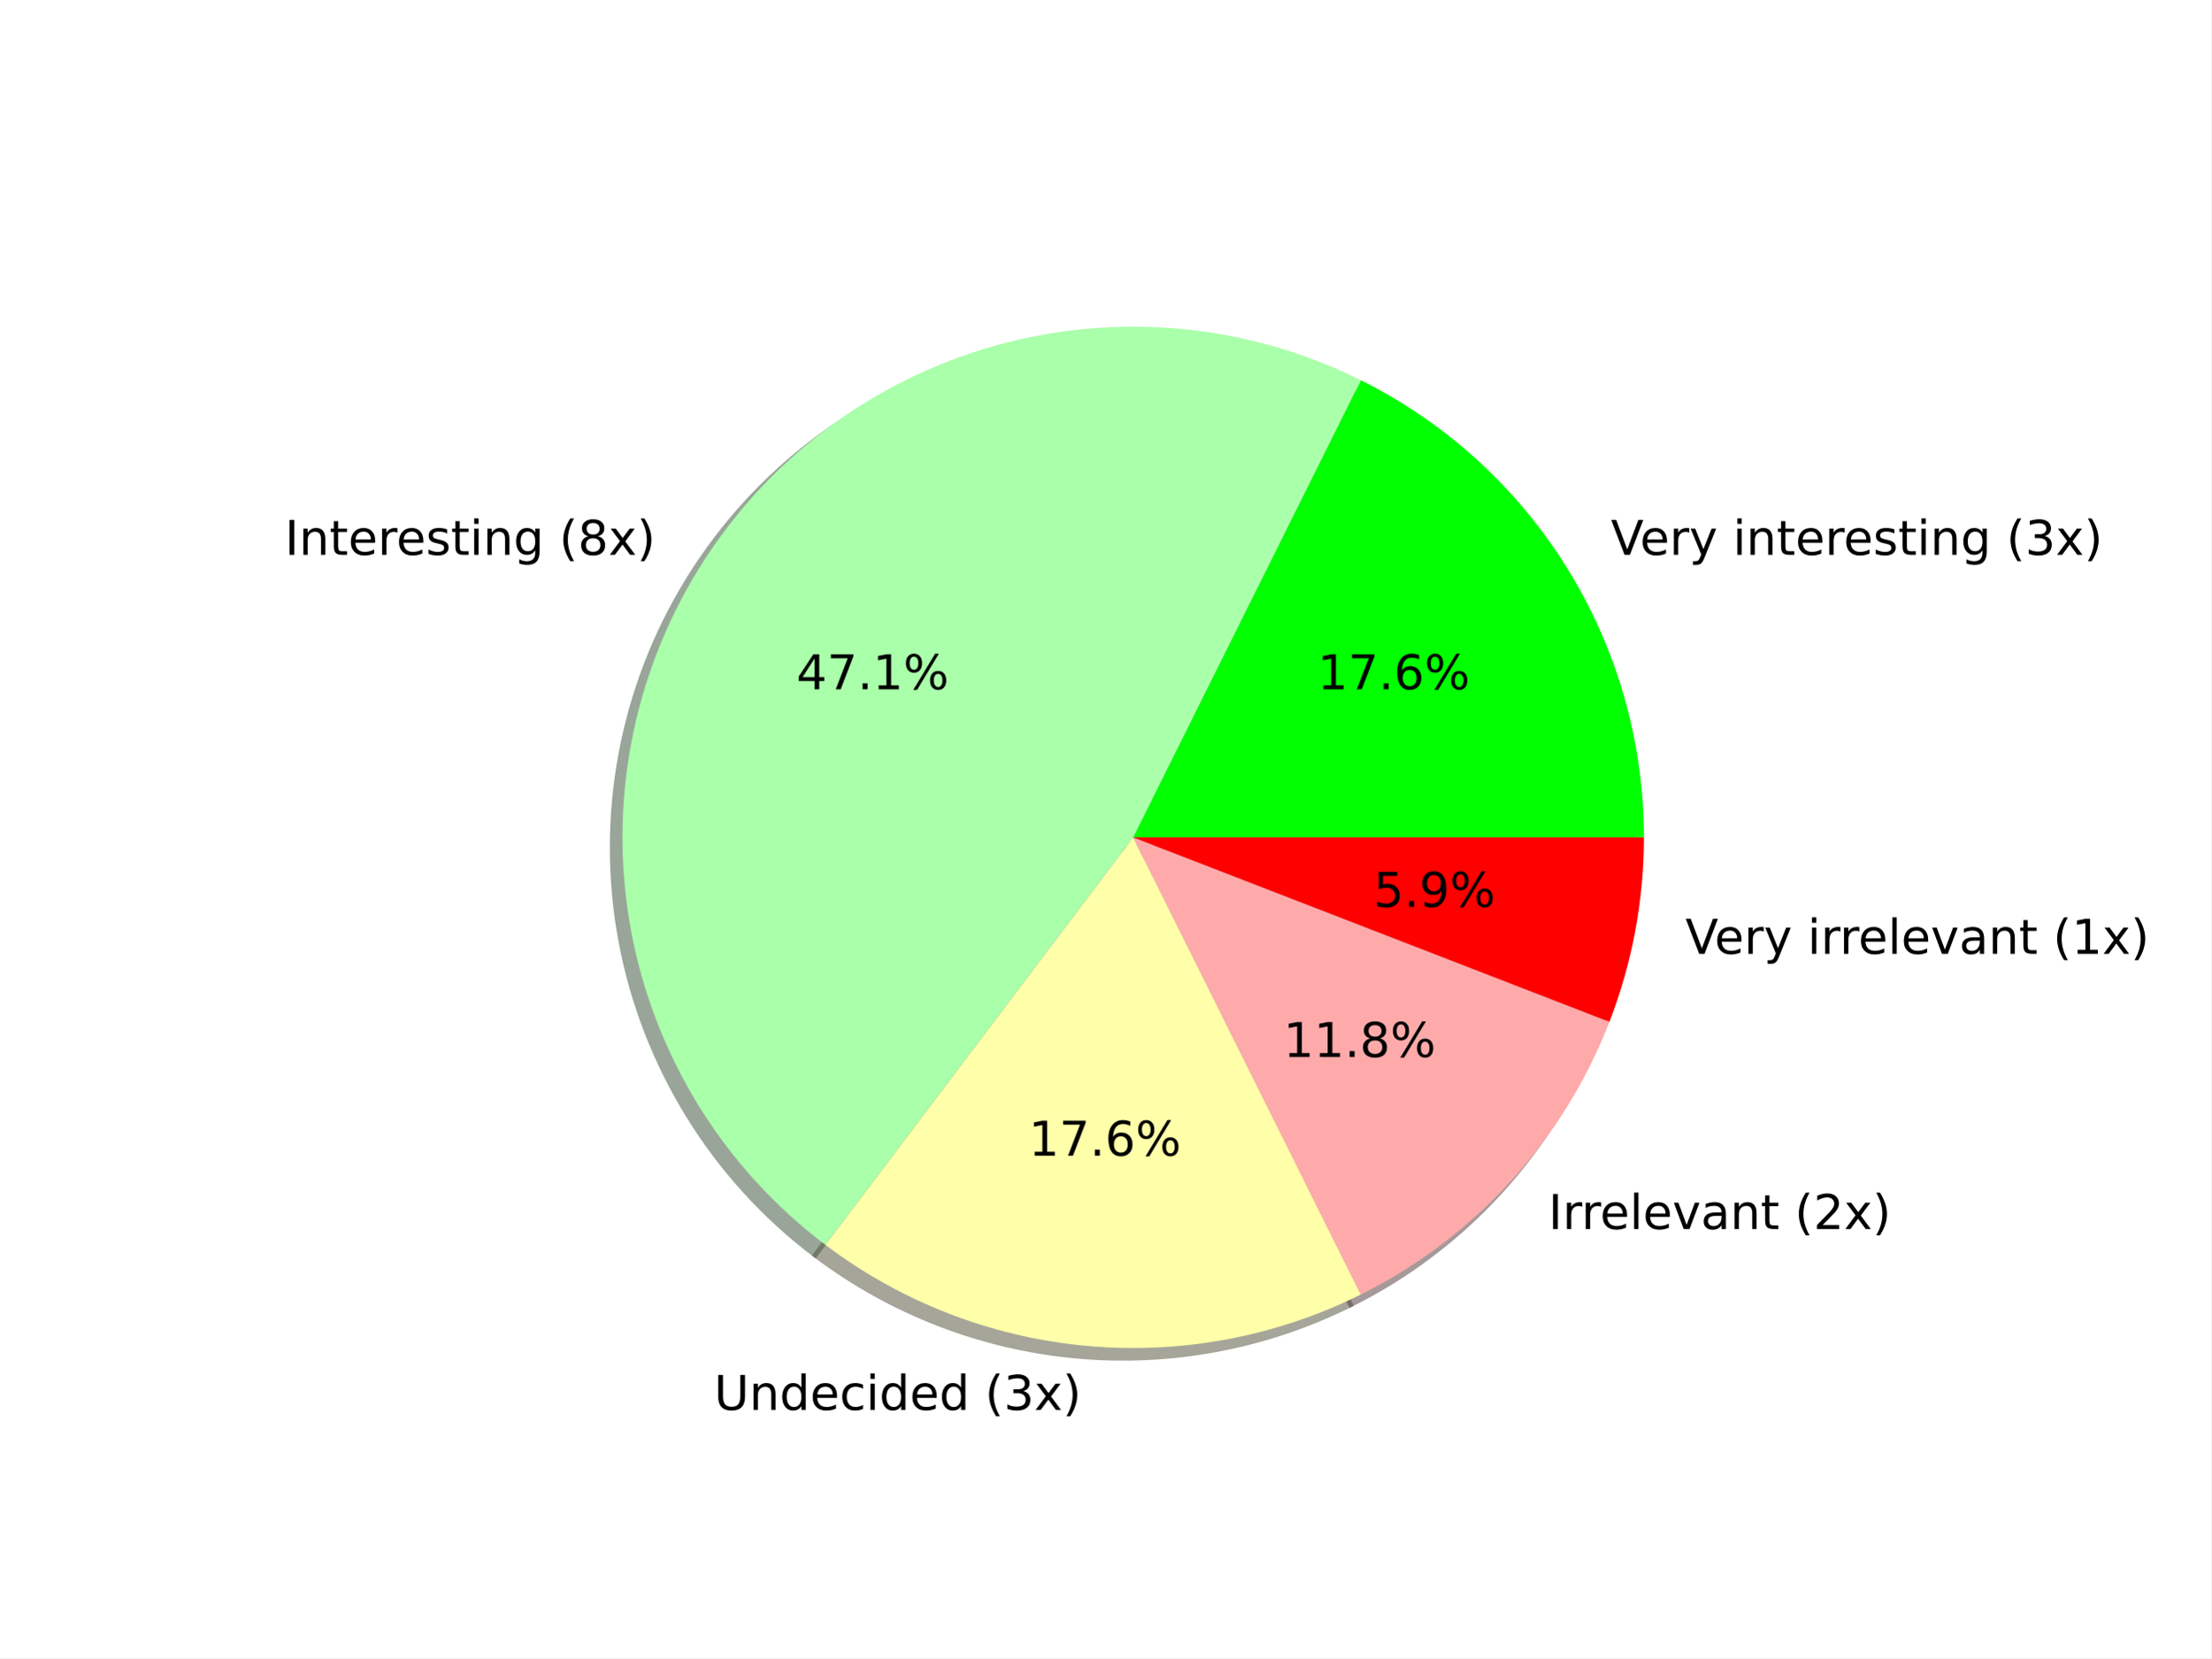
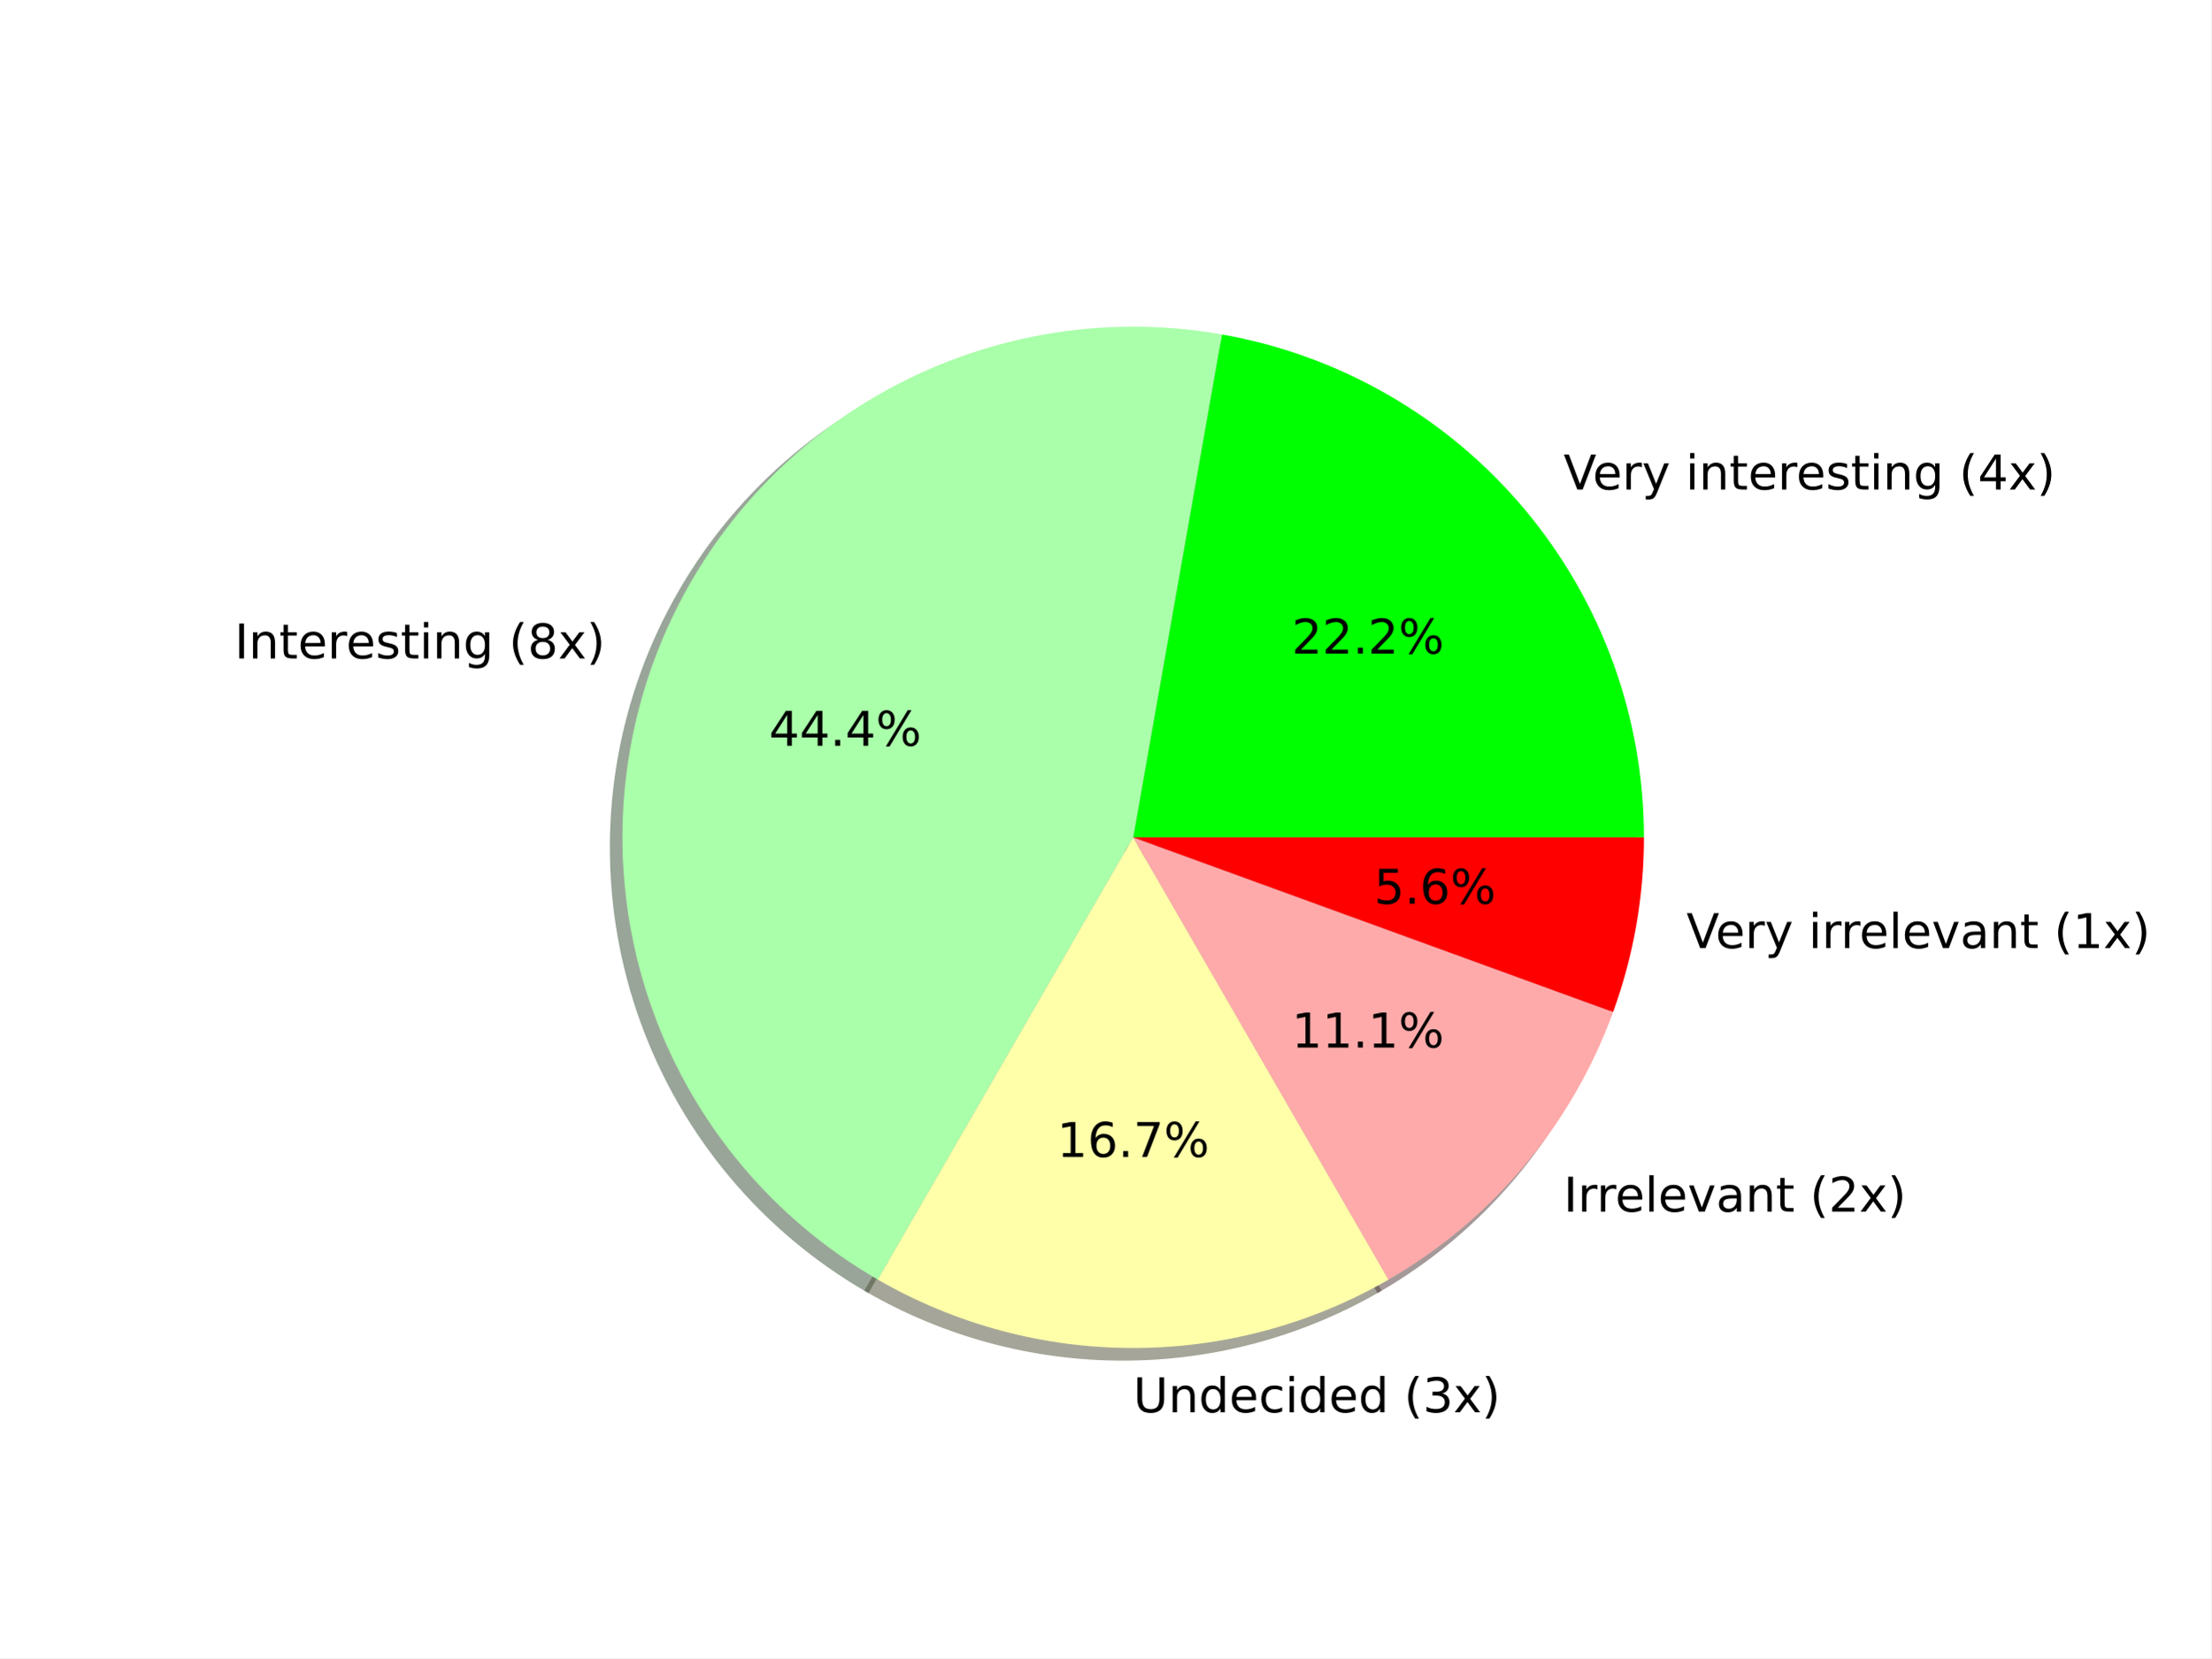
<svg xmlns="http://www.w3.org/2000/svg" xmlns:xlink="http://www.w3.org/1999/xlink" width="460.8pt" height="345.6pt" viewBox="0 0 460.8 345.6" version="1.1">
  <defs>
    <style type="text/css">*{stroke-linejoin: round; stroke-linecap: butt}</style>
  </defs>
  <g id="figure_1">
    <g id="patch_1">
      <path d="M 0 345.6  L 460.8 345.6  L 460.8 0  L 0 0  z " style="fill: #ffffff" />
    </g>
    <g id="axes_1">
      <g id="patch_2">
-         <path d="M 340.476 176.657  C 340.476 156.861 334.954 137.452 324.532 120.621  C 314.111 103.79 299.198 90.195 281.478 81.371  L 234.031 176.657  L 340.476 176.657  z " style="fill: #004c00; opacity: 0.5; stroke: #004c00; stroke-linejoin: miter" />
+         <path d="M 340.476 176.657  C 340.476 151.637 331.655 127.402 315.573 108.235  C 299.49 89.069 277.154 76.174 252.515 71.829  L 234.031 176.657  L 340.476 176.657  z " style="fill: #004c00; opacity: 0.5; stroke: #004c00; stroke-linejoin: miter" />
      </g>
      <g id="patch_3">
-         <path d="M 281.478 81.371  C 257.735 69.549 230.411 67.017 204.901 74.276  C 179.391 81.534 157.492 98.071 143.53 120.621  C 129.568 143.171 124.525 170.145 129.399 196.216  C 134.272 222.287 148.718 245.618 169.884 261.602  L 234.031 176.657  L 281.478 81.371  z " style="fill: #334c33; opacity: 0.5; stroke: #334c33; stroke-linejoin: miter" />
+         <path d="M 252.515 71.829  C 227.876 67.485 202.476 71.963 180.809 84.473  C 159.141 96.983 142.563 116.74 134.006 140.251  C 125.449 163.761 125.449 189.553 134.006 213.063  C 142.563 236.574 159.141 256.331 180.809 268.841  L 234.031 176.657  L 252.515 71.829  z " style="fill: #334c33; opacity: 0.5; stroke: #334c33; stroke-linejoin: miter" />
      </g>
      <g id="patch_4">
-         <path d="M 169.884 261.602  C 185.681 273.531 204.498 280.821 224.21 282.648  C 243.921 284.474 263.757 280.766 281.478 271.942  L 234.031 176.657  L 169.884 261.602  z " style="fill: #4c4c33; opacity: 0.5; stroke: #4c4c33; stroke-linejoin: miter" />
+         <path d="M 180.809 268.841  C 196.989 278.183 215.348 283.102 234.031 283.102  C 252.715 283.102 271.073 278.183 287.254 268.841  L 234.031 176.657  L 180.809 268.841  z " style="fill: #4c4c33; opacity: 0.5; stroke: #4c4c33; stroke-linejoin: miter" />
      </g>
      <g id="patch_5">
-         <path d="M 281.478 271.942  C 293.25 266.08 303.835 258.087 312.695 248.368  C 321.555 238.649 328.537 227.372 333.288 215.109  L 234.031 176.657  L 281.478 271.942  z " style="fill: #4c3333; opacity: 0.5; stroke: #4c3333; stroke-linejoin: miter" />
+         <path d="M 287.254 268.841  C 298.007 262.632 307.591 254.59 315.573 245.078  C 323.554 235.566 329.81 224.731 334.057 213.063  L 234.031 176.657  L 287.254 268.841  z " style="fill: #4c3333; opacity: 0.5; stroke: #4c3333; stroke-linejoin: miter" />
      </g>
      <g id="patch_6">
-         <path d="M 333.288 215.109  C 335.658 208.991 337.458 202.666 338.663 196.216  C 339.869 189.766 340.476 183.219 340.476 176.657  L 234.031 176.657  L 333.288 215.109  z " style="fill: #4c0000; opacity: 0.5; stroke: #4c0000; stroke-linejoin: miter" />
+         <path d="M 334.057 213.063  C 336.176 207.24 337.783 201.243 338.859 195.141  C 339.935 189.038 340.476 182.854 340.476 176.657  L 234.031 176.657  L 334.057 213.063  z " style="fill: #4c0000; opacity: 0.5; stroke: #4c0000; stroke-linejoin: miter" />
      </g>
      <g id="patch_7">
-         <path d="M 342.605 174.528  C 342.605 154.732 337.082 135.323 326.661 118.492  C 316.24 101.661 301.327 88.066 283.607 79.243  L 236.16 174.528  L 342.605 174.528  z " style="fill: #00ff00" />
+         <path d="M 342.605 174.528  C 342.605 149.508 333.784 125.273 317.701 106.107  C 301.619 86.941 279.283 74.045 254.644 69.7  L 236.16 174.528  L 342.605 174.528  z " style="fill: #00ff00" />
      </g>
      <g id="patch_8">
-         <path d="M 283.607 79.243  C 259.864 67.42 232.54 64.888 207.03 72.147  C 181.52 79.405 159.621 95.942 145.659 118.492  C 131.696 141.042 126.654 168.016 131.528 194.087  C 136.401 220.158 150.847 243.489 172.013 259.473  L 236.16 174.528  L 283.607 79.243  z " style="fill: #aaffaa" />
+         <path d="M 254.644 69.7  C 230.005 65.356 204.605 69.834 182.938 82.344  C 161.27 94.854 144.692 114.611 136.135 138.122  C 127.577 161.632 127.577 187.424 136.135 210.934  C 144.692 234.445 161.27 254.202 182.938 266.712  L 236.16 174.528  L 254.644 69.7  z " style="fill: #aaffaa" />
      </g>
      <g id="patch_9">
-         <path d="M 172.013 259.473  C 187.81 271.403 206.627 278.692 226.339 280.519  C 246.05 282.345 265.886 278.637 283.607 269.813  L 236.16 174.528  L 172.013 259.473  z " style="fill: #ffffaa" />
+         <path d="M 182.938 266.712  C 199.118 276.054 217.476 280.973 236.16 280.973  C 254.844 280.973 273.202 276.054 289.382 266.712  L 236.16 174.528  L 182.938 266.712  z " style="fill: #ffffaa" />
      </g>
      <g id="patch_10">
-         <path d="M 283.607 269.813  C 295.379 263.951 305.964 255.958 314.824 246.239  C 323.684 236.521 330.666 225.243 335.417 212.98  L 236.16 174.528  L 283.607 269.813  z " style="fill: #ffaaaa" />
+         <path d="M 289.382 266.712  C 300.136 260.504 309.72 252.461 317.701 242.949  C 325.683 233.438 331.939 222.602 336.185 210.934  L 236.16 174.528  L 289.382 266.712  z " style="fill: #ffaaaa" />
      </g>
      <g id="patch_11">
-         <path d="M 335.417 212.98  C 337.787 206.862 339.587 200.537 340.792 194.087  C 341.998 187.637 342.605 181.09 342.605 174.528  L 236.16 174.528  L 335.417 212.98  z " style="fill: #ff0000" />
+         <path d="M 336.185 210.934  C 338.305 205.111 339.912 199.114 340.988 193.012  C 342.064 186.909 342.605 180.725 342.605 174.528  L 236.16 174.528  L 336.185 210.934  z " style="fill: #ff0000" />
      </g>
      <g id="matplotlib.axis_1" />
      <g id="matplotlib.axis_2" />
      <g id="text_1">
-         <g transform="translate(335.7113 115.6478)scale(0.1 -0.1)">
+         <g transform="translate(325.8556 102.0238)scale(0.1 -0.1)">
          <defs>
            <path id="DejaVuSans-56" d="M 1831 0  L 50 4666  L 709 4666  L 2188 738  L 3669 4666  L 4325 4666  L 2547 0  L 1831 0  z " transform="scale(0.015625)" />
            <path id="DejaVuSans-65" d="M 3597 1894  L 3597 1613  L 953 1613  Q 991 1019 1311 708  Q 1631 397 2203 397  Q 2534 397 2845 478  Q 3156 559 3463 722  L 3463 178  Q 3153 47 2828 -22  Q 2503 -91 2169 -91  Q 1331 -91 842 396  Q 353 884 353 1716  Q 353 2575 817 3079  Q 1281 3584 2069 3584  Q 2775 3584 3186 3129  Q 3597 2675 3597 1894  z M 3022 2063  Q 3016 2534 2758 2815  Q 2500 3097 2075 3097  Q 1594 3097 1305 2825  Q 1016 2553 972 2059  L 3022 2063  z " transform="scale(0.015625)" />
            <path id="DejaVuSans-72" d="M 2631 2963  Q 2534 3019 2420 3045  Q 2306 3072 2169 3072  Q 1681 3072 1420 2755  Q 1159 2438 1159 1844  L 1159 0  L 581 0  L 581 3500  L 1159 3500  L 1159 2956  Q 1341 3275 1631 3429  Q 1922 3584 2338 3584  Q 2397 3584 2469 3576  Q 2541 3569 2628 3553  L 2631 2963  z " transform="scale(0.015625)" />
            <path id="DejaVuSans-79" d="M 2059 -325  Q 1816 -950 1584 -1140  Q 1353 -1331 966 -1331  L 506 -1331  L 506 -850  L 844 -850  Q 1081 -850 1212 -737  Q 1344 -625 1503 -206  L 1606 56  L 191 3500  L 800 3500  L 1894 763  L 2988 3500  L 3597 3500  L 2059 -325  z " transform="scale(0.015625)" />
            <path id="DejaVuSans-20" transform="scale(0.015625)" />
            <path id="DejaVuSans-69" d="M 603 3500  L 1178 3500  L 1178 0  L 603 0  L 603 3500  z M 603 4863  L 1178 4863  L 1178 4134  L 603 4134  L 603 4863  z " transform="scale(0.015625)" />
            <path id="DejaVuSans-6e" d="M 3513 2113  L 3513 0  L 2938 0  L 2938 2094  Q 2938 2591 2744 2837  Q 2550 3084 2163 3084  Q 1697 3084 1428 2787  Q 1159 2491 1159 1978  L 1159 0  L 581 0  L 581 3500  L 1159 3500  L 1159 2956  Q 1366 3272 1645 3428  Q 1925 3584 2291 3584  Q 2894 3584 3203 3211  Q 3513 2838 3513 2113  z " transform="scale(0.015625)" />
            <path id="DejaVuSans-74" d="M 1172 4494  L 1172 3500  L 2356 3500  L 2356 3053  L 1172 3053  L 1172 1153  Q 1172 725 1289 603  Q 1406 481 1766 481  L 2356 481  L 2356 0  L 1766 0  Q 1100 0 847 248  Q 594 497 594 1153  L 594 3053  L 172 3053  L 172 3500  L 594 3500  L 594 4494  L 1172 4494  z " transform="scale(0.015625)" />
            <path id="DejaVuSans-73" d="M 2834 3397  L 2834 2853  Q 2591 2978 2328 3040  Q 2066 3103 1784 3103  Q 1356 3103 1142 2972  Q 928 2841 928 2578  Q 928 2378 1081 2264  Q 1234 2150 1697 2047  L 1894 2003  Q 2506 1872 2764 1633  Q 3022 1394 3022 966  Q 3022 478 2636 193  Q 2250 -91 1575 -91  Q 1294 -91 989 -36  Q 684 19 347 128  L 347 722  Q 666 556 975 473  Q 1284 391 1588 391  Q 1994 391 2212 530  Q 2431 669 2431 922  Q 2431 1156 2273 1281  Q 2116 1406 1581 1522  L 1381 1569  Q 847 1681 609 1914  Q 372 2147 372 2553  Q 372 3047 722 3315  Q 1072 3584 1716 3584  Q 2034 3584 2315 3537  Q 2597 3491 2834 3397  z " transform="scale(0.015625)" />
            <path id="DejaVuSans-67" d="M 2906 1791  Q 2906 2416 2648 2759  Q 2391 3103 1925 3103  Q 1463 3103 1205 2759  Q 947 2416 947 1791  Q 947 1169 1205 825  Q 1463 481 1925 481  Q 2391 481 2648 825  Q 2906 1169 2906 1791  z M 3481 434  Q 3481 -459 3084 -895  Q 2688 -1331 1869 -1331  Q 1566 -1331 1297 -1286  Q 1028 -1241 775 -1147  L 775 -588  Q 1028 -725 1275 -790  Q 1522 -856 1778 -856  Q 2344 -856 2625 -561  Q 2906 -266 2906 331  L 2906 616  Q 2728 306 2450 153  Q 2172 0 1784 0  Q 1141 0 747 490  Q 353 981 353 1791  Q 353 2603 747 3093  Q 1141 3584 1784 3584  Q 2172 3584 2450 3431  Q 2728 3278 2906 2969  L 2906 3500  L 3481 3500  L 3481 434  z " transform="scale(0.015625)" />
            <path id="DejaVuSans-28" d="M 1984 4856  Q 1566 4138 1362 3434  Q 1159 2731 1159 2009  Q 1159 1288 1364 580  Q 1569 -128 1984 -844  L 1484 -844  Q 1016 -109 783 600  Q 550 1309 550 2009  Q 550 2706 781 3412  Q 1013 4119 1484 4856  L 1984 4856  z " transform="scale(0.015625)" />
-             <path id="DejaVuSans-33" d="M 2597 2516  Q 3050 2419 3304 2112  Q 3559 1806 3559 1356  Q 3559 666 3084 287  Q 2609 -91 1734 -91  Q 1441 -91 1130 -33  Q 819 25 488 141  L 488 750  Q 750 597 1062 519  Q 1375 441 1716 441  Q 2309 441 2620 675  Q 2931 909 2931 1356  Q 2931 1769 2642 2001  Q 2353 2234 1838 2234  L 1294 2234  L 1294 2753  L 1863 2753  Q 2328 2753 2575 2939  Q 2822 3125 2822 3475  Q 2822 3834 2567 4026  Q 2313 4219 1838 4219  Q 1578 4219 1281 4162  Q 984 4106 628 3988  L 628 4550  Q 988 4650 1302 4700  Q 1616 4750 1894 4750  Q 2613 4750 3031 4423  Q 3450 4097 3450 3541  Q 3450 3153 3228 2886  Q 3006 2619 2597 2516  z " transform="scale(0.015625)" />
+             <path id="DejaVuSans-34" d="M 2419 4116  L 825 1625  L 2419 1625  L 2419 4116  z M 2253 4666  L 3047 4666  L 3047 1625  L 3713 1625  L 3713 1100  L 3047 1100  L 3047 0  L 2419 0  L 2419 1100  L 313 1100  L 313 1709  L 2253 4666  z " transform="scale(0.015625)" />
            <path id="DejaVuSans-78" d="M 3513 3500  L 2247 1797  L 3578 0  L 2900 0  L 1881 1375  L 863 0  L 184 0  L 1544 1831  L 300 3500  L 978 3500  L 1906 2253  L 2834 3500  L 3513 3500  z " transform="scale(0.015625)" />
            <path id="DejaVuSans-29" d="M 513 4856  L 1013 4856  Q 1481 4119 1714 3412  Q 1947 2706 1947 2009  Q 1947 1309 1714 600  Q 1481 -109 1013 -844  L 513 -844  Q 928 -128 1133 580  Q 1338 1288 1338 2009  Q 1338 2731 1133 3434  Q 928 4138 513 4856  z " transform="scale(0.015625)" />
          </defs>
          <use xlink:href="#DejaVuSans-56" />
          <use xlink:href="#DejaVuSans-65" x="60.658" />
          <use xlink:href="#DejaVuSans-72" x="122.182" />
          <use xlink:href="#DejaVuSans-79" x="163.295" />
          <use xlink:href="#DejaVuSans-20" x="222.475" />
          <use xlink:href="#DejaVuSans-69" x="254.262" />
          <use xlink:href="#DejaVuSans-6e" x="282.045" />
          <use xlink:href="#DejaVuSans-74" x="345.424" />
          <use xlink:href="#DejaVuSans-65" x="384.633" />
          <use xlink:href="#DejaVuSans-72" x="446.156" />
          <use xlink:href="#DejaVuSans-65" x="485.02" />
          <use xlink:href="#DejaVuSans-73" x="546.543" />
          <use xlink:href="#DejaVuSans-74" x="598.643" />
          <use xlink:href="#DejaVuSans-69" x="637.852" />
          <use xlink:href="#DejaVuSans-6e" x="665.635" />
          <use xlink:href="#DejaVuSans-67" x="729.014" />
          <use xlink:href="#DejaVuSans-20" x="792.49" />
          <use xlink:href="#DejaVuSans-28" x="824.277" />
-           <use xlink:href="#DejaVuSans-33" x="863.291" />
+           <use xlink:href="#DejaVuSans-34" x="863.291" />
          <use xlink:href="#DejaVuSans-78" x="926.914" />
          <use xlink:href="#DejaVuSans-29" x="986.094" />
        </g>
      </g>
      <g id="text_2">
-         <g transform="translate(274.5771 143.6658)scale(0.1 -0.1)">
-           <defs>
-             <path id="DejaVuSans-31" d="M 794 531  L 1825 531  L 1825 4091  L 703 3866  L 703 4441  L 1819 4666  L 2450 4666  L 2450 531  L 3481 531  L 3481 0  L 794 0  L 794 531  z " transform="scale(0.015625)" />
-             <path id="DejaVuSans-37" d="M 525 4666  L 3525 4666  L 3525 4397  L 1831 0  L 1172 0  L 2766 4134  L 525 4134  L 525 4666  z " transform="scale(0.015625)" />
+         <g transform="translate(269.2013 136.2345)scale(0.1 -0.1)">
+           <defs>
+             <path id="DejaVuSans-32" d="M 1228 531  L 3431 531  L 3431 0  L 469 0  L 469 531  Q 828 903 1448 1529  Q 2069 2156 2228 2338  Q 2531 2678 2651 2914  Q 2772 3150 2772 3378  Q 2772 3750 2511 3984  Q 2250 4219 1831 4219  Q 1534 4219 1204 4116  Q 875 4013 500 3803  L 500 4441  Q 881 4594 1212 4672  Q 1544 4750 1819 4750  Q 2544 4750 2975 4387  Q 3406 4025 3406 3419  Q 3406 3131 3298 2873  Q 3191 2616 2906 2266  Q 2828 2175 2409 1742  Q 1991 1309 1228 531  z " transform="scale(0.015625)" />
            <path id="DejaVuSans-2e" d="M 684 794  L 1344 794  L 1344 0  L 684 0  L 684 794  z " transform="scale(0.015625)" />
-             <path id="DejaVuSans-36" d="M 2113 2584  Q 1688 2584 1439 2293  Q 1191 2003 1191 1497  Q 1191 994 1439 701  Q 1688 409 2113 409  Q 2538 409 2786 701  Q 3034 994 3034 1497  Q 3034 2003 2786 2293  Q 2538 2584 2113 2584  z M 3366 4563  L 3366 3988  Q 3128 4100 2886 4159  Q 2644 4219 2406 4219  Q 1781 4219 1451 3797  Q 1122 3375 1075 2522  Q 1259 2794 1537 2939  Q 1816 3084 2150 3084  Q 2853 3084 3261 2657  Q 3669 2231 3669 1497  Q 3669 778 3244 343  Q 2819 -91 2113 -91  Q 1303 -91 875 529  Q 447 1150 447 2328  Q 447 3434 972 4092  Q 1497 4750 2381 4750  Q 2619 4750 2861 4703  Q 3103 4656 3366 4563  z " transform="scale(0.015625)" />
            <path id="DejaVuSans-25" d="M 4653 2053  Q 4381 2053 4226 1822  Q 4072 1591 4072 1178  Q 4072 772 4226 539  Q 4381 306 4653 306  Q 4919 306 5073 539  Q 5228 772 5228 1178  Q 5228 1588 5073 1820  Q 4919 2053 4653 2053  z M 4653 2450  Q 5147 2450 5437 2106  Q 5728 1763 5728 1178  Q 5728 594 5436 251  Q 5144 -91 4653 -91  Q 4153 -91 3862 251  Q 3572 594 3572 1178  Q 3572 1766 3864 2108  Q 4156 2450 4653 2450  z M 1428 4353  Q 1159 4353 1004 4120  Q 850 3888 850 3481  Q 850 3069 1003 2837  Q 1156 2606 1428 2606  Q 1700 2606 1854 2837  Q 2009 3069 2009 3481  Q 2009 3884 1853 4118  Q 1697 4353 1428 4353  z M 4250 4750  L 4750 4750  L 1831 -91  L 1331 -91  L 4250 4750  z M 1428 4750  Q 1922 4750 2215 4408  Q 2509 4066 2509 3481  Q 2509 2891 2217 2550  Q 1925 2209 1428 2209  Q 931 2209 642 2551  Q 353 2894 353 3481  Q 353 4063 643 4406  Q 934 4750 1428 4750  z " transform="scale(0.015625)" />
          </defs>
-           <use xlink:href="#DejaVuSans-31" />
-           <use xlink:href="#DejaVuSans-37" x="63.623" />
-           <use xlink:href="#DejaVuSans-2e" x="127.246" />
-           <use xlink:href="#DejaVuSans-36" x="159.033" />
+           <use xlink:href="#DejaVuSans-32" />
+           <use xlink:href="#DejaVuSans-32" x="63.623" />
+           <use xlink:href="#DejaVuSans-2e" x="127.246" />
+           <use xlink:href="#DejaVuSans-32" x="159.033" />
          <use xlink:href="#DejaVuSans-25" x="222.656" />
        </g>
      </g>
      <g id="text_3">
-         <g transform="translate(59.35244 115.6478)scale(0.1 -0.1)">
+         <g transform="translate(48.87582 137.2405)scale(0.1 -0.1)">
          <defs>
            <path id="DejaVuSans-49" d="M 628 4666  L 1259 4666  L 1259 0  L 628 0  L 628 4666  z " transform="scale(0.015625)" />
            <path id="DejaVuSans-38" d="M 2034 2216  Q 1584 2216 1326 1975  Q 1069 1734 1069 1313  Q 1069 891 1326 650  Q 1584 409 2034 409  Q 2484 409 2743 651  Q 3003 894 3003 1313  Q 3003 1734 2745 1975  Q 2488 2216 2034 2216  z M 1403 2484  Q 997 2584 770 2862  Q 544 3141 544 3541  Q 544 4100 942 4425  Q 1341 4750 2034 4750  Q 2731 4750 3128 4425  Q 3525 4100 3525 3541  Q 3525 3141 3298 2862  Q 3072 2584 2669 2484  Q 3125 2378 3379 2068  Q 3634 1759 3634 1313  Q 3634 634 3220 271  Q 2806 -91 2034 -91  Q 1263 -91 848 271  Q 434 634 434 1313  Q 434 1759 690 2068  Q 947 2378 1403 2484  z M 1172 3481  Q 1172 3119 1398 2916  Q 1625 2713 2034 2713  Q 2441 2713 2670 2916  Q 2900 3119 2900 3481  Q 2900 3844 2670 4047  Q 2441 4250 2034 4250  Q 1625 4250 1398 4047  Q 1172 3844 1172 3481  z " transform="scale(0.015625)" />
          </defs>
          <use xlink:href="#DejaVuSans-49" />
          <use xlink:href="#DejaVuSans-6e" x="29.492" />
          <use xlink:href="#DejaVuSans-74" x="92.871" />
          <use xlink:href="#DejaVuSans-65" x="132.08" />
          <use xlink:href="#DejaVuSans-72" x="193.604" />
          <use xlink:href="#DejaVuSans-65" x="232.467" />
          <use xlink:href="#DejaVuSans-73" x="293.99" />
          <use xlink:href="#DejaVuSans-74" x="346.09" />
          <use xlink:href="#DejaVuSans-69" x="385.299" />
          <use xlink:href="#DejaVuSans-6e" x="413.082" />
          <use xlink:href="#DejaVuSans-67" x="476.461" />
          <use xlink:href="#DejaVuSans-20" x="539.938" />
          <use xlink:href="#DejaVuSans-28" x="571.725" />
          <use xlink:href="#DejaVuSans-38" x="610.738" />
          <use xlink:href="#DejaVuSans-78" x="674.361" />
          <use xlink:href="#DejaVuSans-29" x="733.541" />
        </g>
      </g>
      <g id="text_4">
-         <g transform="translate(165.9757 143.6658)scale(0.1 -0.1)">
-           <defs>
-             <path id="DejaVuSans-34" d="M 2419 4116  L 825 1625  L 2419 1625  L 2419 4116  z M 2253 4666  L 3047 4666  L 3047 1625  L 3713 1625  L 3713 1100  L 3047 1100  L 3047 0  L 2419 0  L 2419 1100  L 313 1100  L 313 1709  L 2253 4666  z " transform="scale(0.015625)" />
-           </defs>
+         <g transform="translate(160.2612 155.4436)scale(0.1 -0.1)">
          <use xlink:href="#DejaVuSans-34" />
-           <use xlink:href="#DejaVuSans-37" x="63.623" />
-           <use xlink:href="#DejaVuSans-2e" x="127.246" />
-           <use xlink:href="#DejaVuSans-31" x="159.033" />
+           <use xlink:href="#DejaVuSans-34" x="63.623" />
+           <use xlink:href="#DejaVuSans-2e" x="127.246" />
+           <use xlink:href="#DejaVuSans-34" x="159.033" />
          <use xlink:href="#DejaVuSans-25" x="222.656" />
        </g>
      </g>
      <g id="text_5">
-         <g transform="translate(148.8095 293.8772)scale(0.1 -0.1)">
+         <g transform="translate(236.16 294.3767)scale(0.1 -0.1)">
          <defs>
            <path id="DejaVuSans-55" d="M 556 4666  L 1191 4666  L 1191 1831  Q 1191 1081 1462 751  Q 1734 422 2344 422  Q 2950 422 3222 751  Q 3494 1081 3494 1831  L 3494 4666  L 4128 4666  L 4128 1753  Q 4128 841 3676 375  Q 3225 -91 2344 -91  Q 1459 -91 1007 375  Q 556 841 556 1753  L 556 4666  z " transform="scale(0.015625)" />
            <path id="DejaVuSans-64" d="M 2906 2969  L 2906 4863  L 3481 4863  L 3481 0  L 2906 0  L 2906 525  Q 2725 213 2448 61  Q 2172 -91 1784 -91  Q 1150 -91 751 415  Q 353 922 353 1747  Q 353 2572 751 3078  Q 1150 3584 1784 3584  Q 2172 3584 2448 3432  Q 2725 3281 2906 2969  z M 947 1747  Q 947 1113 1208 752  Q 1469 391 1925 391  Q 2381 391 2643 752  Q 2906 1113 2906 1747  Q 2906 2381 2643 2742  Q 2381 3103 1925 3103  Q 1469 3103 1208 2742  Q 947 2381 947 1747  z " transform="scale(0.015625)" />
            <path id="DejaVuSans-63" d="M 3122 3366  L 3122 2828  Q 2878 2963 2633 3030  Q 2388 3097 2138 3097  Q 1578 3097 1268 2742  Q 959 2388 959 1747  Q 959 1106 1268 751  Q 1578 397 2138 397  Q 2388 397 2633 464  Q 2878 531 3122 666  L 3122 134  Q 2881 22 2623 -34  Q 2366 -91 2075 -91  Q 1284 -91 818 406  Q 353 903 353 1747  Q 353 2603 823 3093  Q 1294 3584 2113 3584  Q 2378 3584 2631 3529  Q 2884 3475 3122 3366  z " transform="scale(0.015625)" />
+             <path id="DejaVuSans-33" d="M 2597 2516  Q 3050 2419 3304 2112  Q 3559 1806 3559 1356  Q 3559 666 3084 287  Q 2609 -91 1734 -91  Q 1441 -91 1130 -33  Q 819 25 488 141  L 488 750  Q 750 597 1062 519  Q 1375 441 1716 441  Q 2309 441 2620 675  Q 2931 909 2931 1356  Q 2931 1769 2642 2001  Q 2353 2234 1838 2234  L 1294 2234  L 1294 2753  L 1863 2753  Q 2328 2753 2575 2939  Q 2822 3125 2822 3475  Q 2822 3834 2567 4026  Q 2313 4219 1838 4219  Q 1578 4219 1281 4162  Q 984 4106 628 3988  L 628 4550  Q 988 4650 1302 4700  Q 1616 4750 1894 4750  Q 2613 4750 3031 4423  Q 3450 4097 3450 3541  Q 3450 3153 3228 2886  Q 3006 2619 2597 2516  z " transform="scale(0.015625)" />
          </defs>
          <use xlink:href="#DejaVuSans-55" />
          <use xlink:href="#DejaVuSans-6e" x="73.193" />
          <use xlink:href="#DejaVuSans-64" x="136.572" />
          <use xlink:href="#DejaVuSans-65" x="200.049" />
          <use xlink:href="#DejaVuSans-63" x="261.572" />
          <use xlink:href="#DejaVuSans-69" x="316.553" />
          <use xlink:href="#DejaVuSans-64" x="344.336" />
          <use xlink:href="#DejaVuSans-65" x="407.812" />
          <use xlink:href="#DejaVuSans-64" x="469.336" />
          <use xlink:href="#DejaVuSans-20" x="532.812" />
          <use xlink:href="#DejaVuSans-28" x="564.6" />
          <use xlink:href="#DejaVuSans-33" x="603.613" />
          <use xlink:href="#DejaVuSans-78" x="667.236" />
          <use xlink:href="#DejaVuSans-29" x="726.416" />
        </g>
      </g>
      <g id="text_6">
-         <g transform="translate(214.3835 240.8818)scale(0.1 -0.1)">
+         <g transform="translate(220.2764 241.1543)scale(0.1 -0.1)">
+           <defs>
+             <path id="DejaVuSans-31" d="M 794 531  L 1825 531  L 1825 4091  L 703 3866  L 703 4441  L 1819 4666  L 2450 4666  L 2450 531  L 3481 531  L 3481 0  L 794 0  L 794 531  z " transform="scale(0.015625)" />
+             <path id="DejaVuSans-36" d="M 2113 2584  Q 1688 2584 1439 2293  Q 1191 2003 1191 1497  Q 1191 994 1439 701  Q 1688 409 2113 409  Q 2538 409 2786 701  Q 3034 994 3034 1497  Q 3034 2003 2786 2293  Q 2538 2584 2113 2584  z M 3366 4563  L 3366 3988  Q 3128 4100 2886 4159  Q 2644 4219 2406 4219  Q 1781 4219 1451 3797  Q 1122 3375 1075 2522  Q 1259 2794 1537 2939  Q 1816 3084 2150 3084  Q 2853 3084 3261 2657  Q 3669 2231 3669 1497  Q 3669 778 3244 343  Q 2819 -91 2113 -91  Q 1303 -91 875 529  Q 447 1150 447 2328  Q 447 3434 972 4092  Q 1497 4750 2381 4750  Q 2619 4750 2861 4703  Q 3103 4656 3366 4563  z " transform="scale(0.015625)" />
+             <path id="DejaVuSans-37" d="M 525 4666  L 3525 4666  L 3525 4397  L 1831 0  L 1172 0  L 2766 4134  L 525 4134  L 525 4666  z " transform="scale(0.015625)" />
+           </defs>
          <use xlink:href="#DejaVuSans-31" />
-           <use xlink:href="#DejaVuSans-37" x="63.623" />
-           <use xlink:href="#DejaVuSans-2e" x="127.246" />
-           <use xlink:href="#DejaVuSans-36" x="159.033" />
+           <use xlink:href="#DejaVuSans-36" x="63.623" />
+           <use xlink:href="#DejaVuSans-2e" x="127.246" />
+           <use xlink:href="#DejaVuSans-37" x="159.033" />
          <use xlink:href="#DejaVuSans-25" x="222.656" />
        </g>
      </g>
      <g id="text_7">
-         <g transform="translate(322.69 256.1699)scale(0.1 -0.1)">
+         <g transform="translate(325.8556 252.5509)scale(0.1 -0.1)">
          <defs>
            <path id="DejaVuSans-6c" d="M 603 4863  L 1178 4863  L 1178 0  L 603 0  L 603 4863  z " transform="scale(0.015625)" />
            <path id="DejaVuSans-76" d="M 191 3500  L 800 3500  L 1894 563  L 2988 3500  L 3597 3500  L 2284 0  L 1503 0  L 191 3500  z " transform="scale(0.015625)" />
            <path id="DejaVuSans-61" d="M 2194 1759  Q 1497 1759 1228 1600  Q 959 1441 959 1056  Q 959 750 1161 570  Q 1363 391 1709 391  Q 2188 391 2477 730  Q 2766 1069 2766 1631  L 2766 1759  L 2194 1759  z M 3341 1997  L 3341 0  L 2766 0  L 2766 531  Q 2569 213 2275 61  Q 1981 -91 1556 -91  Q 1019 -91 701 211  Q 384 513 384 1019  Q 384 1609 779 1909  Q 1175 2209 1959 2209  L 2766 2209  L 2766 2266  Q 2766 2663 2505 2880  Q 2244 3097 1772 3097  Q 1472 3097 1187 3025  Q 903 2953 641 2809  L 641 3341  Q 956 3463 1253 3523  Q 1550 3584 1831 3584  Q 2591 3584 2966 3190  Q 3341 2797 3341 1997  z " transform="scale(0.015625)" />
-             <path id="DejaVuSans-32" d="M 1228 531  L 3431 531  L 3431 0  L 469 0  L 469 531  Q 828 903 1448 1529  Q 2069 2156 2228 2338  Q 2531 2678 2651 2914  Q 2772 3150 2772 3378  Q 2772 3750 2511 3984  Q 2250 4219 1831 4219  Q 1534 4219 1204 4116  Q 875 4013 500 3803  L 500 4441  Q 881 4594 1212 4672  Q 1544 4750 1819 4750  Q 2544 4750 2975 4387  Q 3406 4025 3406 3419  Q 3406 3131 3298 2873  Q 3191 2616 2906 2266  Q 2828 2175 2409 1742  Q 1991 1309 1228 531  z " transform="scale(0.015625)" />
          </defs>
          <use xlink:href="#DejaVuSans-49" />
          <use xlink:href="#DejaVuSans-72" x="29.492" />
          <use xlink:href="#DejaVuSans-72" x="68.855" />
          <use xlink:href="#DejaVuSans-65" x="107.719" />
          <use xlink:href="#DejaVuSans-6c" x="169.242" />
          <use xlink:href="#DejaVuSans-65" x="197.025" />
          <use xlink:href="#DejaVuSans-76" x="258.549" />
          <use xlink:href="#DejaVuSans-61" x="317.729" />
          <use xlink:href="#DejaVuSans-6e" x="379.008" />
          <use xlink:href="#DejaVuSans-74" x="442.387" />
          <use xlink:href="#DejaVuSans-20" x="481.596" />
          <use xlink:href="#DejaVuSans-28" x="513.383" />
          <use xlink:href="#DejaVuSans-32" x="552.396" />
          <use xlink:href="#DejaVuSans-78" x="616.02" />
          <use xlink:href="#DejaVuSans-29" x="675.199" />
        </g>
      </g>
      <g id="text_8">
-         <g transform="translate(267.4746 220.3142)scale(0.1 -0.1)">
+         <g transform="translate(269.2013 218.3402)scale(0.1 -0.1)">
          <use xlink:href="#DejaVuSans-31" />
          <use xlink:href="#DejaVuSans-31" x="63.623" />
          <use xlink:href="#DejaVuSans-2e" x="127.246" />
-           <use xlink:href="#DejaVuSans-38" x="159.033" />
+           <use xlink:href="#DejaVuSans-31" x="159.033" />
          <use xlink:href="#DejaVuSans-25" x="222.656" />
        </g>
      </g>
      <g id="text_9">
-         <g transform="translate(351.2556 198.8025)scale(0.1 -0.1)">
+         <g transform="translate(351.4704 197.6197)scale(0.1 -0.1)">
          <use xlink:href="#DejaVuSans-56" />
          <use xlink:href="#DejaVuSans-65" x="60.658" />
          <use xlink:href="#DejaVuSans-72" x="122.182" />
          <use xlink:href="#DejaVuSans-79" x="163.295" />
          <use xlink:href="#DejaVuSans-20" x="222.475" />
          <use xlink:href="#DejaVuSans-69" x="254.262" />
          <use xlink:href="#DejaVuSans-72" x="282.045" />
          <use xlink:href="#DejaVuSans-72" x="321.408" />
          <use xlink:href="#DejaVuSans-65" x="360.271" />
          <use xlink:href="#DejaVuSans-6c" x="421.795" />
          <use xlink:href="#DejaVuSans-65" x="449.578" />
          <use xlink:href="#DejaVuSans-76" x="511.102" />
          <use xlink:href="#DejaVuSans-61" x="570.281" />
          <use xlink:href="#DejaVuSans-6e" x="631.561" />
          <use xlink:href="#DejaVuSans-74" x="694.939" />
          <use xlink:href="#DejaVuSans-20" x="734.148" />
          <use xlink:href="#DejaVuSans-28" x="765.936" />
          <use xlink:href="#DejaVuSans-31" x="804.949" />
          <use xlink:href="#DejaVuSans-78" x="868.572" />
          <use xlink:href="#DejaVuSans-29" x="927.752" />
        </g>
      </g>
      <g id="text_10">
-         <g transform="translate(286.2371 189.0229)scale(0.1 -0.1)">
+         <g transform="translate(286.3543 188.3777)scale(0.1 -0.1)">
          <defs>
            <path id="DejaVuSans-35" d="M 691 4666  L 3169 4666  L 3169 4134  L 1269 4134  L 1269 2991  Q 1406 3038 1543 3061  Q 1681 3084 1819 3084  Q 2600 3084 3056 2656  Q 3513 2228 3513 1497  Q 3513 744 3044 326  Q 2575 -91 1722 -91  Q 1428 -91 1123 -41  Q 819 9 494 109  L 494 744  Q 775 591 1075 516  Q 1375 441 1709 441  Q 2250 441 2565 725  Q 2881 1009 2881 1497  Q 2881 1984 2565 2268  Q 2250 2553 1709 2553  Q 1456 2553 1204 2497  Q 953 2441 691 2322  L 691 4666  z " transform="scale(0.015625)" />
-             <path id="DejaVuSans-39" d="M 703 97  L 703 672  Q 941 559 1184 500  Q 1428 441 1663 441  Q 2288 441 2617 861  Q 2947 1281 2994 2138  Q 2813 1869 2534 1725  Q 2256 1581 1919 1581  Q 1219 1581 811 2004  Q 403 2428 403 3163  Q 403 3881 828 4315  Q 1253 4750 1959 4750  Q 2769 4750 3195 4129  Q 3622 3509 3622 2328  Q 3622 1225 3098 567  Q 2575 -91 1691 -91  Q 1453 -91 1209 -44  Q 966 3 703 97  z M 1959 2075  Q 2384 2075 2632 2365  Q 2881 2656 2881 3163  Q 2881 3666 2632 3958  Q 2384 4250 1959 4250  Q 1534 4250 1286 3958  Q 1038 3666 1038 3163  Q 1038 2656 1286 2365  Q 1534 2075 1959 2075  z " transform="scale(0.015625)" />
          </defs>
          <use xlink:href="#DejaVuSans-35" />
          <use xlink:href="#DejaVuSans-2e" x="63.623" />
-           <use xlink:href="#DejaVuSans-39" x="95.41" />
+           <use xlink:href="#DejaVuSans-36" x="95.41" />
          <use xlink:href="#DejaVuSans-25" x="159.033" />
        </g>
      </g>
    </g>
  </g>
</svg>
